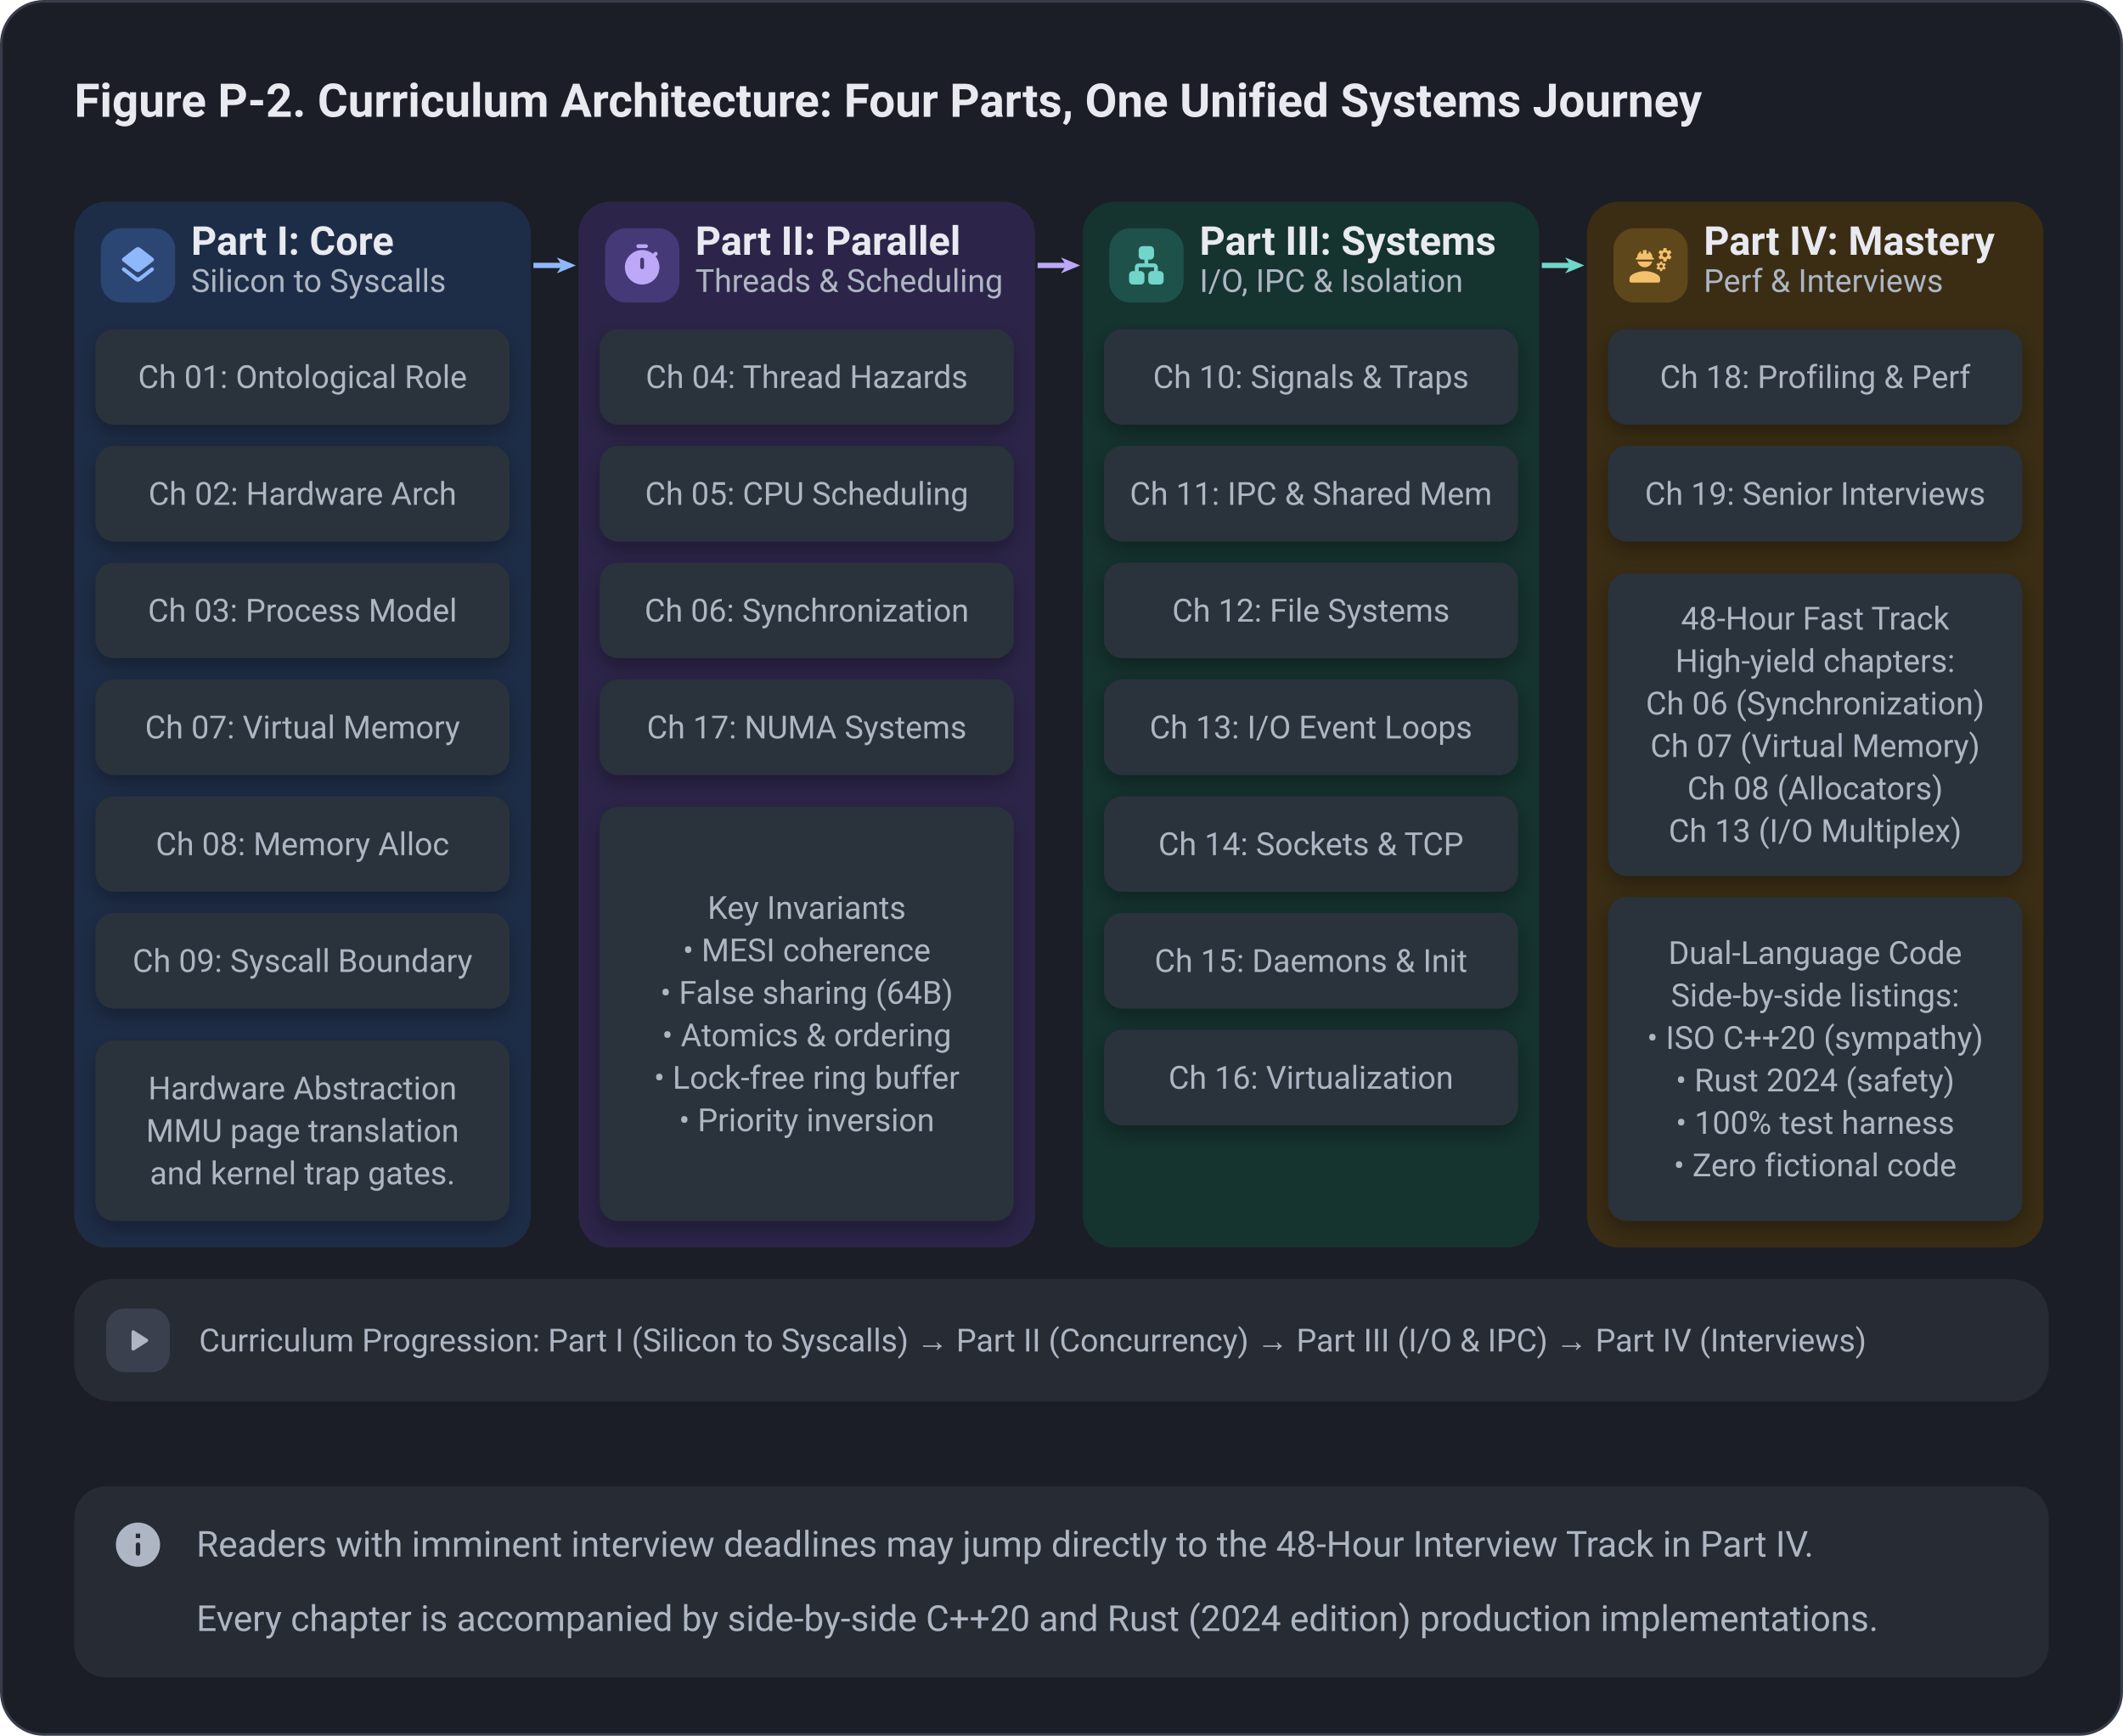
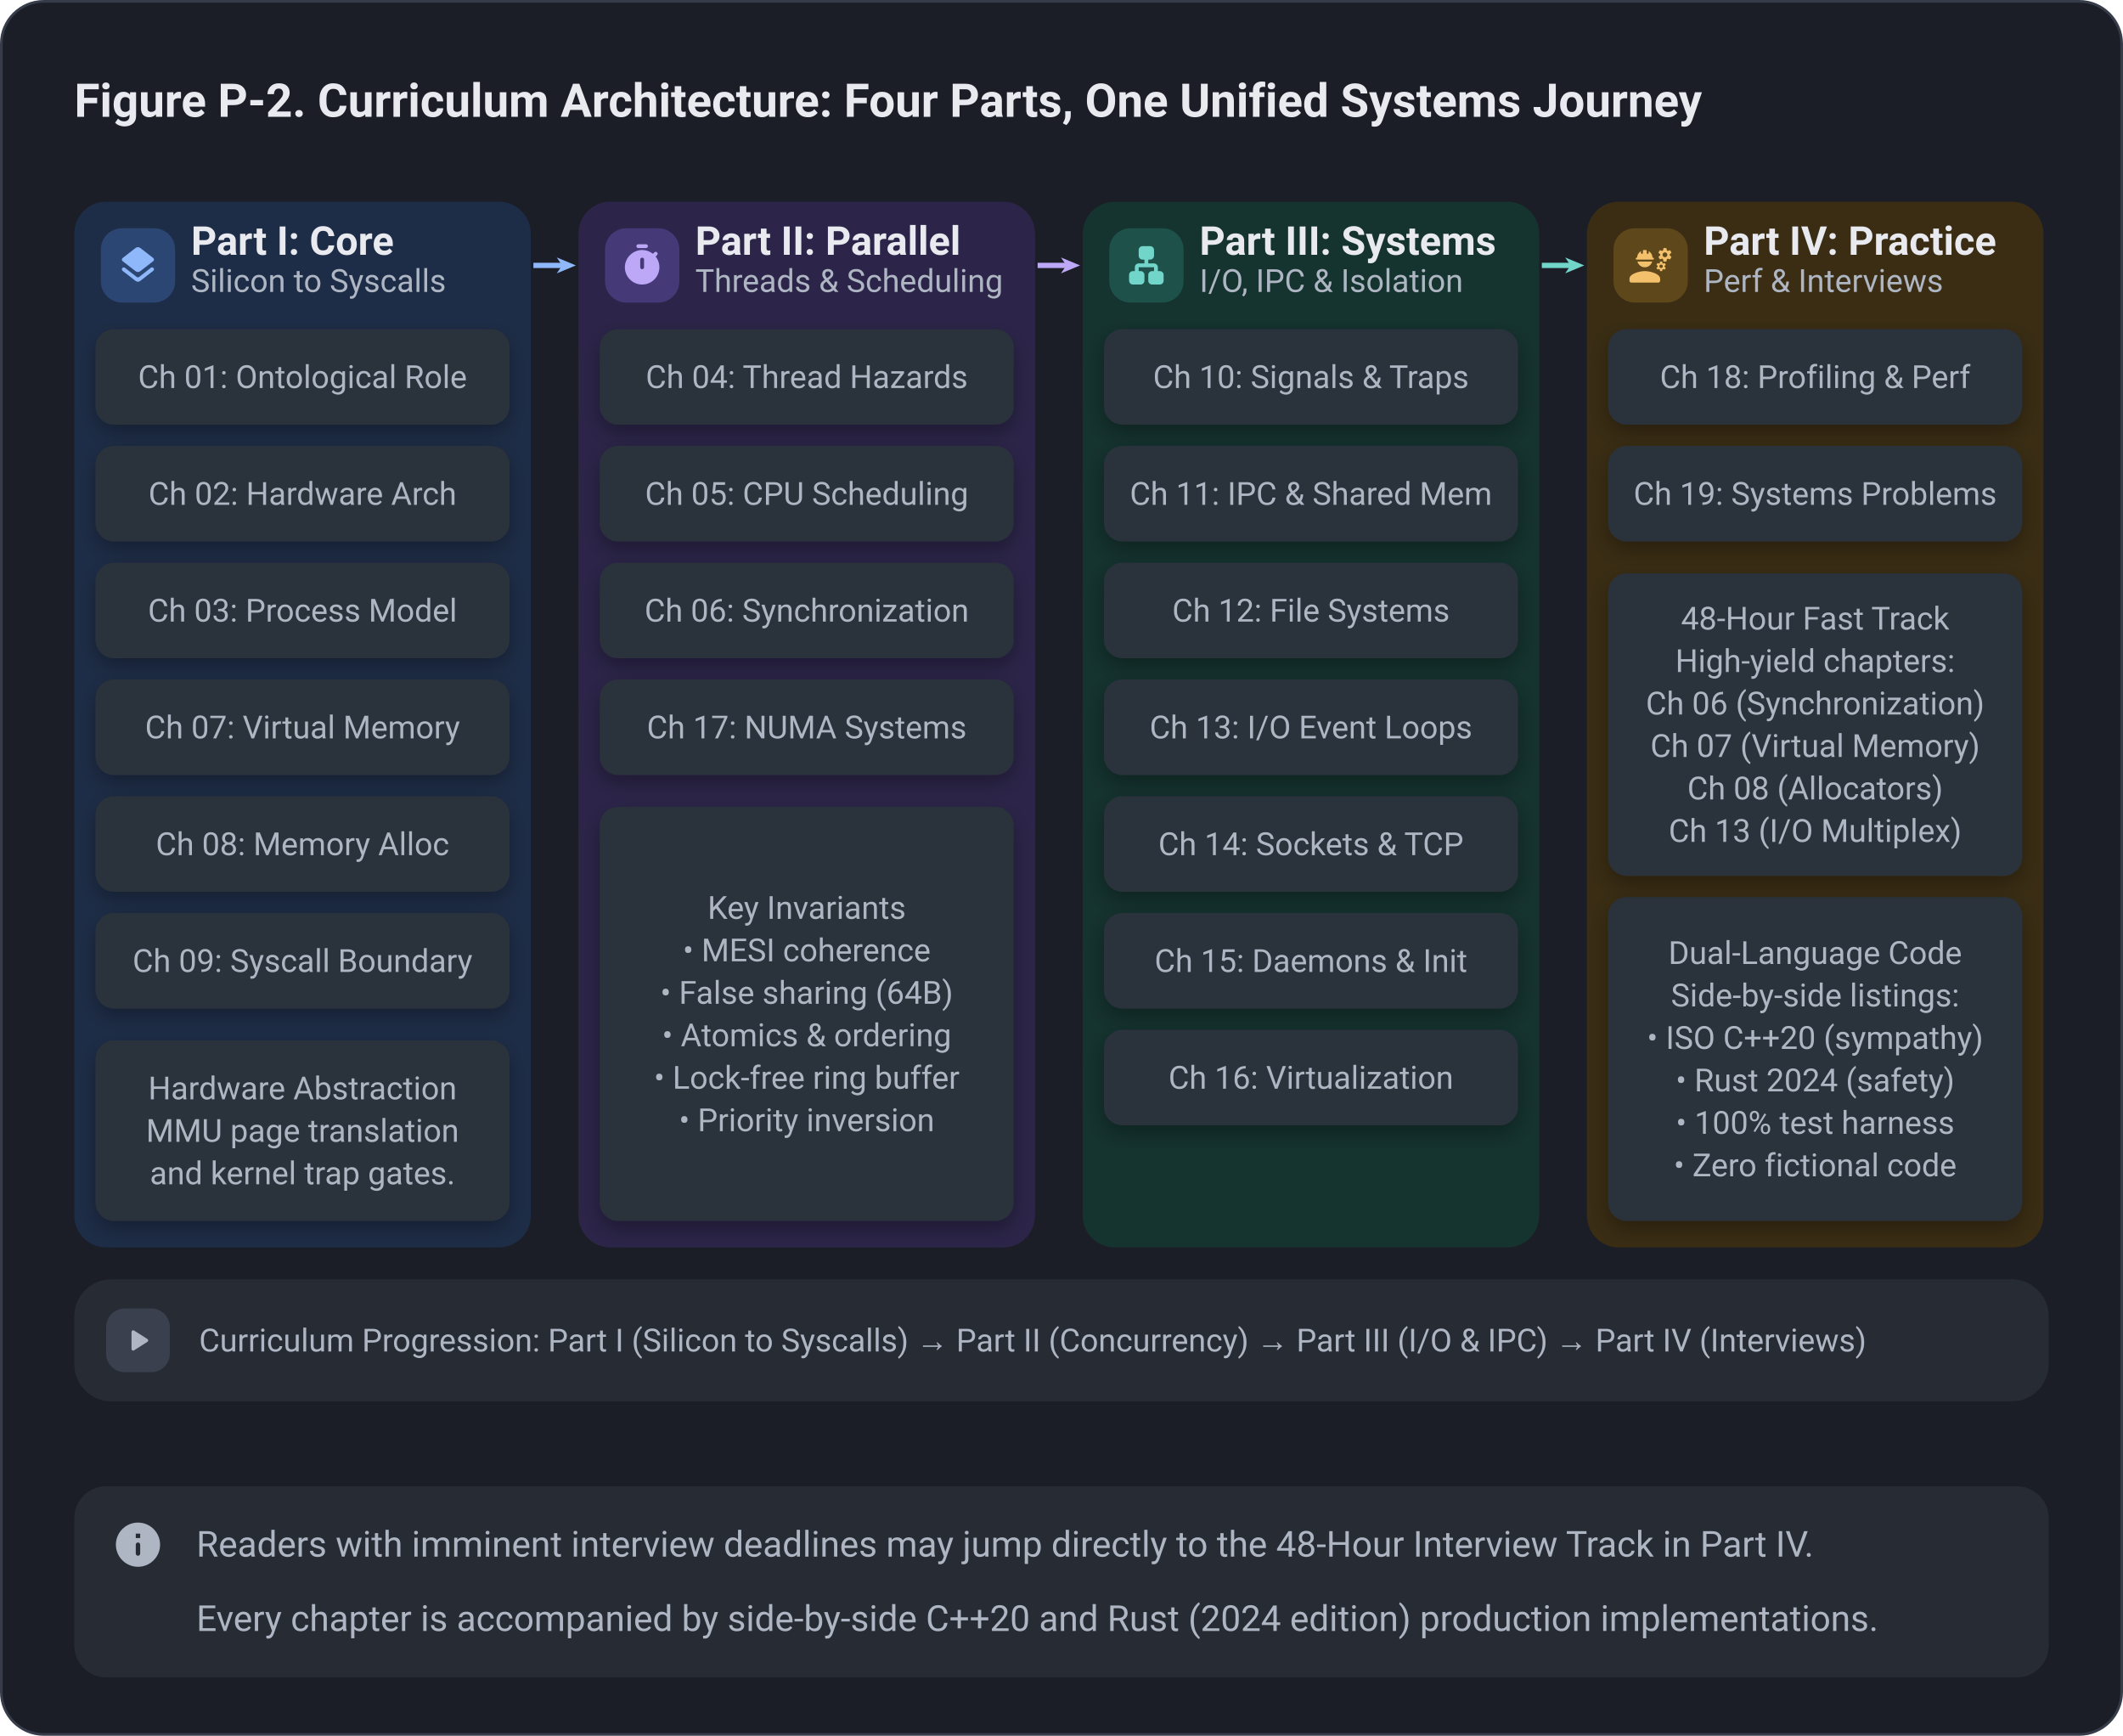
<svg xmlns="http://www.w3.org/2000/svg" viewBox="0 0 800 654" width="800" height="654">
  <style>
    text { font-family: -apple-system, BlinkMacSystemFont, "Segoe UI", Roboto, "Helvetica Neue", Arial, sans-serif; fill: #E8EAF0; }
    .paper { fill: #1B1E26; }
    .frame { fill: #1B1E26; stroke: #363C49; stroke-width: 1; }
    .card { fill: #2B303B; }
    .hair { stroke: #363C49; stroke-width: 1.2; fill: none; }
    .muted { fill: #AEB6C3; }
    .ink { fill: #E8EAF0; }
    .title { font-size: 17.5px; font-weight: 650; }
    .head { font-size: 15.5px; font-weight: 650; }
    .name { font-size: 15px; font-weight: 650; }
    .body { font-size: 13.5px; }
    .sub { font-size: 13px; }
    .mono { font-size: 12.5px; font-family: "SF Mono", SFMono-Regular, ui-monospace, Menlo, Consolas, monospace; }
    .monob { font-size: 12.5px; font-weight: 650; font-family: "SF Mono", SFMono-Regular, ui-monospace, Menlo, Consolas, monospace; }
    .small { font-size: 12px; }
    .note { font-size: 13.5px; }
    .noteb { font-size: 13.5px; font-weight: 650; }
    .sub, .small, .note { fill: #AEB6C3; }
    .c-blue { fill: #1E2D47; }
    .m-blue { fill: #2C4674; }
    .a-blue { fill: #8FB8FA; }
    .t-blue { fill: #8FB8FA; }
    .w-blue { stroke: #8FB8FA; fill: none; stroke-linecap: butt; stroke-linejoin: round; }
    .o-blue { stroke: #8FB8FA; fill: none; stroke-width: 1.5; }
    .h-blue { stroke: #8FB8FA; stroke-width: 1.4; }
    .c-green { fill: #1B3426; }
    .m-green { fill: #28553B; }
    .a-green { fill: #82D69C; }
    .t-green { fill: #82D69C; }
    .w-green { stroke: #82D69C; fill: none; stroke-linecap: butt; stroke-linejoin: round; }
    .o-green { stroke: #82D69C; fill: none; stroke-width: 1.5; }
    .h-green { stroke: #82D69C; stroke-width: 1.4; }
    .c-amber { fill: #3A2D14; }
    .m-amber { fill: #5E471A; }
    .a-amber { fill: #F3C06B; }
    .t-amber { fill: #F3C06B; }
    .w-amber { stroke: #F3C06B; fill: none; stroke-linecap: butt; stroke-linejoin: round; }
    .o-amber { stroke: #F3C06B; fill: none; stroke-width: 1.5; }
    .h-amber { stroke: #F3C06B; stroke-width: 1.4; }
    .c-red { fill: #41221D; }
    .m-red { fill: #69322B; }
    .a-red { fill: #F59E8D; }
    .t-red { fill: #F59E8D; }
    .w-red { stroke: #F59E8D; fill: none; stroke-linecap: butt; stroke-linejoin: round; }
    .o-red { stroke: #F59E8D; fill: none; stroke-width: 1.5; }
    .h-red { stroke: #F59E8D; stroke-width: 1.4; }
    .c-purple { fill: #2C2549; }
    .m-purple { fill: #453978; }
    .a-purple { fill: #BCA8F7; }
    .t-purple { fill: #BCA8F7; }
    .w-purple { stroke: #BCA8F7; fill: none; stroke-linecap: butt; stroke-linejoin: round; }
    .o-purple { stroke: #BCA8F7; fill: none; stroke-width: 1.5; }
    .h-purple { stroke: #BCA8F7; stroke-width: 1.4; }
    .c-teal { fill: #15332F; }
    .m-teal { fill: #1F514B; }
    .a-teal { fill: #72D5CA; }
    .t-teal { fill: #72D5CA; }
    .w-teal { stroke: #72D5CA; fill: none; stroke-linecap: butt; stroke-linejoin: round; }
    .o-teal { stroke: #72D5CA; fill: none; stroke-width: 1.5; }
    .h-teal { stroke: #72D5CA; stroke-width: 1.4; }
    .c-gray { fill: #272B34; }
    .m-gray { fill: #3A404D; }
    .a-gray { fill: #AEB6C3; }
    .t-gray { fill: #AEB6C3; }
    .w-gray { stroke: #AEB6C3; fill: none; stroke-linecap: butt; stroke-linejoin: round; }
    .o-gray { stroke: #AEB6C3; fill: none; stroke-width: 1.5; }
    .h-gray { stroke: #AEB6C3; stroke-width: 1.4; }
    .c-wire { fill: #272B34; }
    .m-wire { fill: #3A404D; }
    .a-wire { fill: #A2ABB9; }
    .t-wire { fill: #A2ABB9; }
    .w-wire { stroke: #A2ABB9; fill: none; stroke-linecap: butt; stroke-linejoin: round; }
    .o-wire { stroke: #A2ABB9; fill: none; stroke-width: 1.5; }
    .h-wire { stroke: #A2ABB9; stroke-width: 1.4; }
  </style>
  <defs>
    <filter id="lift" x="-10%" y="-15%" width="120%" height="140%">
      <feDropShadow dx="0" dy="1" stdDeviation="1.2" flood-color="#000000" flood-opacity="0.45" />
      <feDropShadow dx="0" dy="3" stdDeviation="4" flood-color="#000000" flood-opacity="0.32" />
    </filter>
  </defs>
  <rect x="0.5" y="0.5" width="799" height="653" rx="16" class="frame" />
  <text x="28" y="44" class="title">Figure P-2. Curriculum Architecture: Four Parts, One Unified Systems Journey</text>
  <g transform="translate(0 64)">
    <rect x="28.0" y="12.0" width="172.0" height="394.0" rx="12" class="c-blue" />
    <rect x="38.0" y="22.0" width="28.0" height="28.0" rx="8" class="m-blue" />
    <g transform="translate(43.3 27.3) scale(0.723)" class="a-blue">
      <path d="M12.6 18.06c-.36.28-.87.28-1.23 0l-6.15-4.78a.991.991 0 0 0-1.22 0 .997.997 0 0 0 0 1.57l6.76 5.26c.72.56 1.73.56 2.46 0l6.76-5.26c.51-.4.51-1.17 0-1.57l-.01-.01a.991.991 0 0 0-1.22 0l-6.15 4.79zm.63-3.02 6.76-5.26c.51-.4.51-1.18 0-1.58l-6.76-5.26c-.72-.56-1.73-.56-2.46 0L4.01 8.21c-.51.4-.51 1.18 0 1.58l6.76 5.26c.72.56 1.74.56 2.46-.01z" />
    </g>
    <text x="72.0" y="32.0" class="name" data-fit="72.0,196.0">Part I: Core</text>
    <text x="72.0" y="46.0" class="small" data-fit="72.0,196.0">Silicon to Syscalls</text>
    <rect x="36.0" y="60.0" width="156.0" height="36.0" rx="7" class="card" filter="url(#lift)" />
    <text x="114.0" y="82.2" class="small" text-anchor="middle" data-fit="41.0,187.0">Ch 01: Ontological Role</text>
    <rect x="36.0" y="104.0" width="156.0" height="36.0" rx="7" class="card" filter="url(#lift)" />
    <text x="114.0" y="126.2" class="small" text-anchor="middle" data-fit="41.0,187.0">Ch 02: Hardware Arch</text>
    <rect x="36.0" y="148.0" width="156.0" height="36.0" rx="7" class="card" filter="url(#lift)" />
    <text x="114.0" y="170.2" class="small" text-anchor="middle" data-fit="41.0,187.0">Ch 03: Process Model</text>
    <rect x="36.0" y="192.0" width="156.0" height="36.0" rx="7" class="card" filter="url(#lift)" />
    <text x="114.0" y="214.2" class="small" text-anchor="middle" data-fit="41.0,187.0">Ch 07: Virtual Memory</text>
    <rect x="36.0" y="236.0" width="156.0" height="36.0" rx="7" class="card" filter="url(#lift)" />
    <text x="114.0" y="258.2" class="small" text-anchor="middle" data-fit="41.0,187.0">Ch 08: Memory Alloc</text>
    <rect x="36.0" y="280.0" width="156.0" height="36.0" rx="7" class="card" filter="url(#lift)" />
    <text x="114.0" y="302.2" class="small" text-anchor="middle" data-fit="41.0,187.0">Ch 09: Syscall Boundary</text>
    <rect x="218.0" y="12.0" width="172.0" height="394.0" rx="12" class="c-purple" />
    <rect x="228.0" y="22.0" width="28.0" height="28.0" rx="8" class="m-purple" />
    <g transform="translate(233.3 27.3) scale(0.723)" class="a-purple">
      <path d="M10 3h4c.55 0 1-.45 1-1s-.45-1-1-1h-4c-.55 0-1 .45-1 1s.45 1 1 1zm9.03 4.39.75-.75a.993.993 0 0 0 0-1.4l-.01-.01a.993.993 0 0 0-1.4 0l-.75.75A8.962 8.962 0 0 0 12 4c-4.8 0-8.88 3.96-9 8.76A8.998 8.998 0 0 0 12 22a8.994 8.994 0 0 0 7.03-14.61zM13 13c0 .55-.45 1-1 1s-1-.45-1-1V9c0-.55.45-1 1-1s1 .45 1 1v4z" />
    </g>
    <text x="262.0" y="32.0" class="name" data-fit="262.0,386.0">Part II: Parallel</text>
    <text x="262.0" y="46.0" class="small" data-fit="262.0,386.0">Threads &amp; Scheduling</text>
    <rect x="226.0" y="60.0" width="156.0" height="36.0" rx="7" class="card" filter="url(#lift)" />
    <text x="304.0" y="82.2" class="small" text-anchor="middle" data-fit="231.0,377.0">Ch 04: Thread Hazards</text>
    <rect x="226.0" y="104.0" width="156.0" height="36.0" rx="7" class="card" filter="url(#lift)" />
    <text x="304.0" y="126.2" class="small" text-anchor="middle" data-fit="231.0,377.0">Ch 05: CPU Scheduling</text>
    <rect x="226.0" y="148.0" width="156.0" height="36.0" rx="7" class="card" filter="url(#lift)" />
    <text x="304.0" y="170.2" class="small" text-anchor="middle" data-fit="231.0,377.0">Ch 06: Synchronization</text>
    <rect x="226.0" y="192.0" width="156.0" height="36.0" rx="7" class="card" filter="url(#lift)" />
    <text x="304.0" y="214.2" class="small" text-anchor="middle" data-fit="231.0,377.0">Ch 17: NUMA Systems</text>
    <rect x="408.0" y="12.0" width="172.0" height="394.0" rx="12" class="c-teal" />
    <rect x="418.0" y="22.0" width="28.0" height="28.0" rx="8" class="m-teal" />
    <g transform="translate(423.3 27.3) scale(0.723)" class="a-teal">
      <path d="M15 22h4c1.1 0 2-.9 2-2v-3c0-1.1-.9-2-2-2h-1v-2c0-1.1-.9-2-2-2h-3V9h1c1.1 0 2-.9 2-2V4c0-1.1-.9-2-2-2h-4c-1.1 0-2 .9-2 2v3c0 1.1.9 2 2 2h1v2H8c-1.1 0-2 .9-2 2v2H5c-1.1 0-2 .9-2 2v3c0 1.1.9 2 2 2h4c1.1 0 2-.9 2-2v-3c0-1.1-.9-2-2-2H8v-2h8v2h-1c-1.1 0-2 .9-2 2v3c0 1.1.9 2 2 2z" />
    </g>
    <text x="452.0" y="32.0" class="name" data-fit="452.0,576.0">Part III: Systems</text>
    <text x="452.0" y="46.0" class="small" data-fit="452.0,576.0">I/O, IPC &amp; Isolation</text>
    <rect x="416.0" y="60.0" width="156.0" height="36.0" rx="7" class="card" filter="url(#lift)" />
    <text x="494.0" y="82.2" class="small" text-anchor="middle" data-fit="421.0,567.0">Ch 10: Signals &amp; Traps</text>
    <rect x="416.0" y="104.0" width="156.0" height="36.0" rx="7" class="card" filter="url(#lift)" />
    <text x="494.0" y="126.2" class="small" text-anchor="middle" data-fit="421.0,567.0">Ch 11: IPC &amp; Shared Mem</text>
    <rect x="416.0" y="148.0" width="156.0" height="36.0" rx="7" class="card" filter="url(#lift)" />
    <text x="494.0" y="170.2" class="small" text-anchor="middle" data-fit="421.0,567.0">Ch 12: File Systems</text>
    <rect x="416.0" y="192.0" width="156.0" height="36.0" rx="7" class="card" filter="url(#lift)" />
    <text x="494.0" y="214.2" class="small" text-anchor="middle" data-fit="421.0,567.0">Ch 13: I/O Event Loops</text>
    <rect x="416.0" y="236.0" width="156.0" height="36.0" rx="7" class="card" filter="url(#lift)" />
    <text x="494.0" y="258.2" class="small" text-anchor="middle" data-fit="421.0,567.0">Ch 14: Sockets &amp; TCP</text>
    <rect x="416.0" y="280.0" width="156.0" height="36.0" rx="7" class="card" filter="url(#lift)" />
    <text x="494.0" y="302.2" class="small" text-anchor="middle" data-fit="421.0,567.0">Ch 15: Daemons &amp; Init</text>
    <rect x="416.0" y="324.0" width="156.0" height="36.0" rx="7" class="card" filter="url(#lift)" />
    <text x="494.0" y="346.2" class="small" text-anchor="middle" data-fit="421.0,567.0">Ch 16: Virtualization</text>
    <rect x="598.0" y="12.0" width="172.0" height="394.0" rx="12" class="c-amber" />
    <rect x="608.0" y="22.0" width="28.0" height="28.0" rx="8" class="m-amber" />
    <g transform="translate(613.3 27.3) scale(0.723)" class="a-amber">
      <path d="M9 15c-2.67 0-8 1.34-8 4v1c0 .55.45 1 1 1h14c.55 0 1-.45 1-1v-1c0-2.66-5.33-4-8-4zM4.74 9h8.53c.27 0 .49-.22.49-.49v-.02a.49.49 0 0 0-.49-.49H13c0-1.48-.81-2.75-2-3.45v.95c0 .28-.22.5-.5.5s-.5-.22-.5-.5V4.14C9.68 4.06 9.35 4 9 4s-.68.06-1 .14V5.5c0 .28-.22.5-.5.5S7 5.78 7 5.5v-.95C5.81 5.25 5 6.52 5 8h-.26a.49.49 0 0 0-.49.49v.03c0 .26.22.48.49.48zM9 13c1.86 0 3.41-1.28 3.86-3H5.14c.45 1.72 2 3 3.86 3zm12.98-6.77.93-.83-.75-1.3-1.19.39c-.14-.11-.3-.2-.47-.27L20.25 3h-1.5l-.25 1.22c-.17.07-.33.16-.48.27l-1.18-.39-.75 1.3.93.83c-.02.17-.02.35 0 .52l-.93.85.75 1.3 1.2-.38c.13.1.28.18.43.25l.28 1.23h1.5l.27-1.22c.16-.07.3-.15.44-.25l1.19.38.75-1.3-.93-.85c.03-.19.02-.36.01-.53zM19.5 7.75a1.25 1.25 0 1 1 0-2.5 1.25 1.25 0 0 1 0 2.5zm-.1 3.04-.85.28c-.1-.08-.21-.14-.33-.19l-.18-.88h-1.07l-.18.87c-.12.05-.24.12-.34.19l-.84-.28-.54.93.66.59c-.01.13-.01.25 0 .37l-.66.61.54.93.86-.27c.1.07.2.13.31.18l.18.88h1.07l.19-.87c.11-.05.22-.11.32-.18l.85.27.54-.93-.66-.61c.01-.13.01-.25 0-.37l.66-.59-.53-.93zm-1.9 2.6c-.49 0-.89-.4-.89-.89s.4-.89.89-.89.89.4.89.89-.4.89-.89.89z" />
    </g>
-     <text x="642.0" y="32.0" class="name" data-fit="642.0,766.0">Part IV: Mastery</text>
+     <text x="642.0" y="32.0" class="name" data-fit="642.0,766.0">Part IV: Practice</text>
    <text x="642.0" y="46.0" class="small" data-fit="642.0,766.0">Perf &amp; Interviews</text>
    <rect x="606.0" y="60.0" width="156.0" height="36.0" rx="7" class="card" filter="url(#lift)" />
    <text x="684.0" y="82.2" class="small" text-anchor="middle" data-fit="611.0,757.0">Ch 18: Profiling &amp; Perf</text>
    <rect x="606.0" y="104.0" width="156.0" height="36.0" rx="7" class="card" filter="url(#lift)" />
-     <text x="684.0" y="126.2" class="small" text-anchor="middle" data-fit="611.0,757.0">Ch 19: Senior Interviews</text>
+     <text x="684.0" y="126.2" class="small" text-anchor="middle" data-fit="611.0,757.0">Ch 19: Systems Problems</text>
    <rect x="36.0" y="328.0" width="156.0" height="68.0" rx="7" class="card" filter="url(#lift)" />
    <text x="114.0" y="350.2" class="small" text-anchor="middle" data-fit="41.0,187.0">Hardware Abstraction</text>
    <text x="114.0" y="366.2" class="small" text-anchor="middle" data-fit="41.0,187.0">MMU page translation</text>
    <text x="114.0" y="382.2" class="small" text-anchor="middle" data-fit="41.0,187.0">and kernel trap gates.</text>
    <rect x="226.0" y="240.0" width="156.0" height="156.0" rx="7" class="card" filter="url(#lift)" />
    <text x="304.0" y="282.2" class="small" text-anchor="middle" data-fit="231.0,377.0">Key Invariants</text>
    <text x="304.0" y="298.2" class="small" text-anchor="middle" data-fit="231.0,377.0">• MESI coherence</text>
    <text x="304.0" y="314.2" class="small" text-anchor="middle" data-fit="231.0,377.0">• False sharing (64B)</text>
    <text x="304.0" y="330.2" class="small" text-anchor="middle" data-fit="231.0,377.0">• Atomics &amp; ordering</text>
    <text x="304.0" y="346.2" class="small" text-anchor="middle" data-fit="231.0,377.0">• Lock-free ring buffer</text>
    <text x="304.0" y="362.2" class="small" text-anchor="middle" data-fit="231.0,377.0">• Priority inversion</text>
    <rect x="606.0" y="152.0" width="156.0" height="114.0" rx="7" class="card" filter="url(#lift)" />
    <text x="684.0" y="173.2" class="small" text-anchor="middle" data-fit="611.0,757.0">48-Hour Fast Track</text>
    <text x="684.0" y="189.2" class="small" text-anchor="middle" data-fit="611.0,757.0">High-yield chapters:</text>
    <text x="684.0" y="205.2" class="small" text-anchor="middle" data-fit="611.0,757.0">Ch 06 (Synchronization)</text>
    <text x="684.0" y="221.2" class="small" text-anchor="middle" data-fit="611.0,757.0">Ch 07 (Virtual Memory)</text>
    <text x="684.0" y="237.2" class="small" text-anchor="middle" data-fit="611.0,757.0">Ch 08 (Allocators)</text>
    <text x="684.0" y="253.2" class="small" text-anchor="middle" data-fit="611.0,757.0">Ch 13 (I/O Multiplex)</text>
    <rect x="606.0" y="274.0" width="156.0" height="122.0" rx="7" class="card" filter="url(#lift)" />
    <text x="684.0" y="299.2" class="small" text-anchor="middle" data-fit="611.0,757.0">Dual-Language Code</text>
    <text x="684.0" y="315.2" class="small" text-anchor="middle" data-fit="611.0,757.0">Side-by-side listings:</text>
    <text x="684.0" y="331.2" class="small" text-anchor="middle" data-fit="611.0,757.0">• ISO C++20 (sympathy)</text>
    <text x="684.0" y="347.2" class="small" text-anchor="middle" data-fit="611.0,757.0">• Rust 2024 (safety)</text>
    <text x="684.0" y="363.2" class="small" text-anchor="middle" data-fit="611.0,757.0">• 100% test harness</text>
    <text x="684.0" y="379.2" class="small" text-anchor="middle" data-fit="611.0,757.0">• Zero fictional code</text>
    <polygon points="217.0,36.0 209.8,39.0 211.8,36.0 209.8,33.0" class="a-blue" />
    <path d="M201.0,36.0 L212.0,36.0" class="w-blue" stroke-width="2.0" />
    <polygon points="407.0,36.0 399.8,39.0 401.8,36.0 399.8,33.0" class="a-purple" />
    <path d="M391.0,36.0 L402.0,36.0" class="w-purple" stroke-width="2.0" />
    <polygon points="597.0,36.0 589.8,39.0 591.8,36.0 589.8,33.0" class="a-teal" />
    <path d="M581.0,36.0 L592.0,36.0" class="w-teal" stroke-width="2.0" />
    <rect x="28.0" y="418.0" width="744.0" height="46.0" rx="14" class="c-gray" />
    <rect x="40.0" y="429.0" width="24.0" height="24.0" rx="7" class="m-gray" />
    <g transform="translate(44.6 433.6) scale(0.620)" class="a-gray">
      <path d="M8 6.82v10.36c0 .79.87 1.27 1.54.84l8.14-5.18a1 1 0 0 0 0-1.69L9.54 5.98A.998.998 0 0 0 8 6.82z" />
    </g>
    <text x="75.0" y="445.2" class="small" data-fit="75.0,764.0">Curriculum Progression: Part I (Silicon to Syscalls) → Part II (Concurrency) → Part III (I/O &amp; IPC) → Part IV (Interviews)</text>
  </g>
  <rect x="28" y="560" width="744" height="72" rx="12" class="c-gray" />
  <g transform="translate(42 572) scale(0.833)" class="a-gray">
    <path d="M12 2C6.48 2 2 6.48 2 12s4.48 10 10 10 10-4.48 10-10S17.52 2 12 2zm0 15c-.55 0-1-.45-1-1v-4c0-.55.45-1 1-1s1 .45 1 1v4c0 .55-.45 1-1 1zm1-8h-2V7h2v2z" />
  </g>
  <text x="74" y="586.5" class="note" data-fit="74,760">Readers with imminent interview deadlines may jump directly to the 48-Hour Interview Track in Part IV.</text>
  <text x="74" y="614.5" class="note" data-fit="74,760">Every chapter is accompanied by side-by-side C++20 and Rust (2024 edition) production implementations.</text>
</svg>
